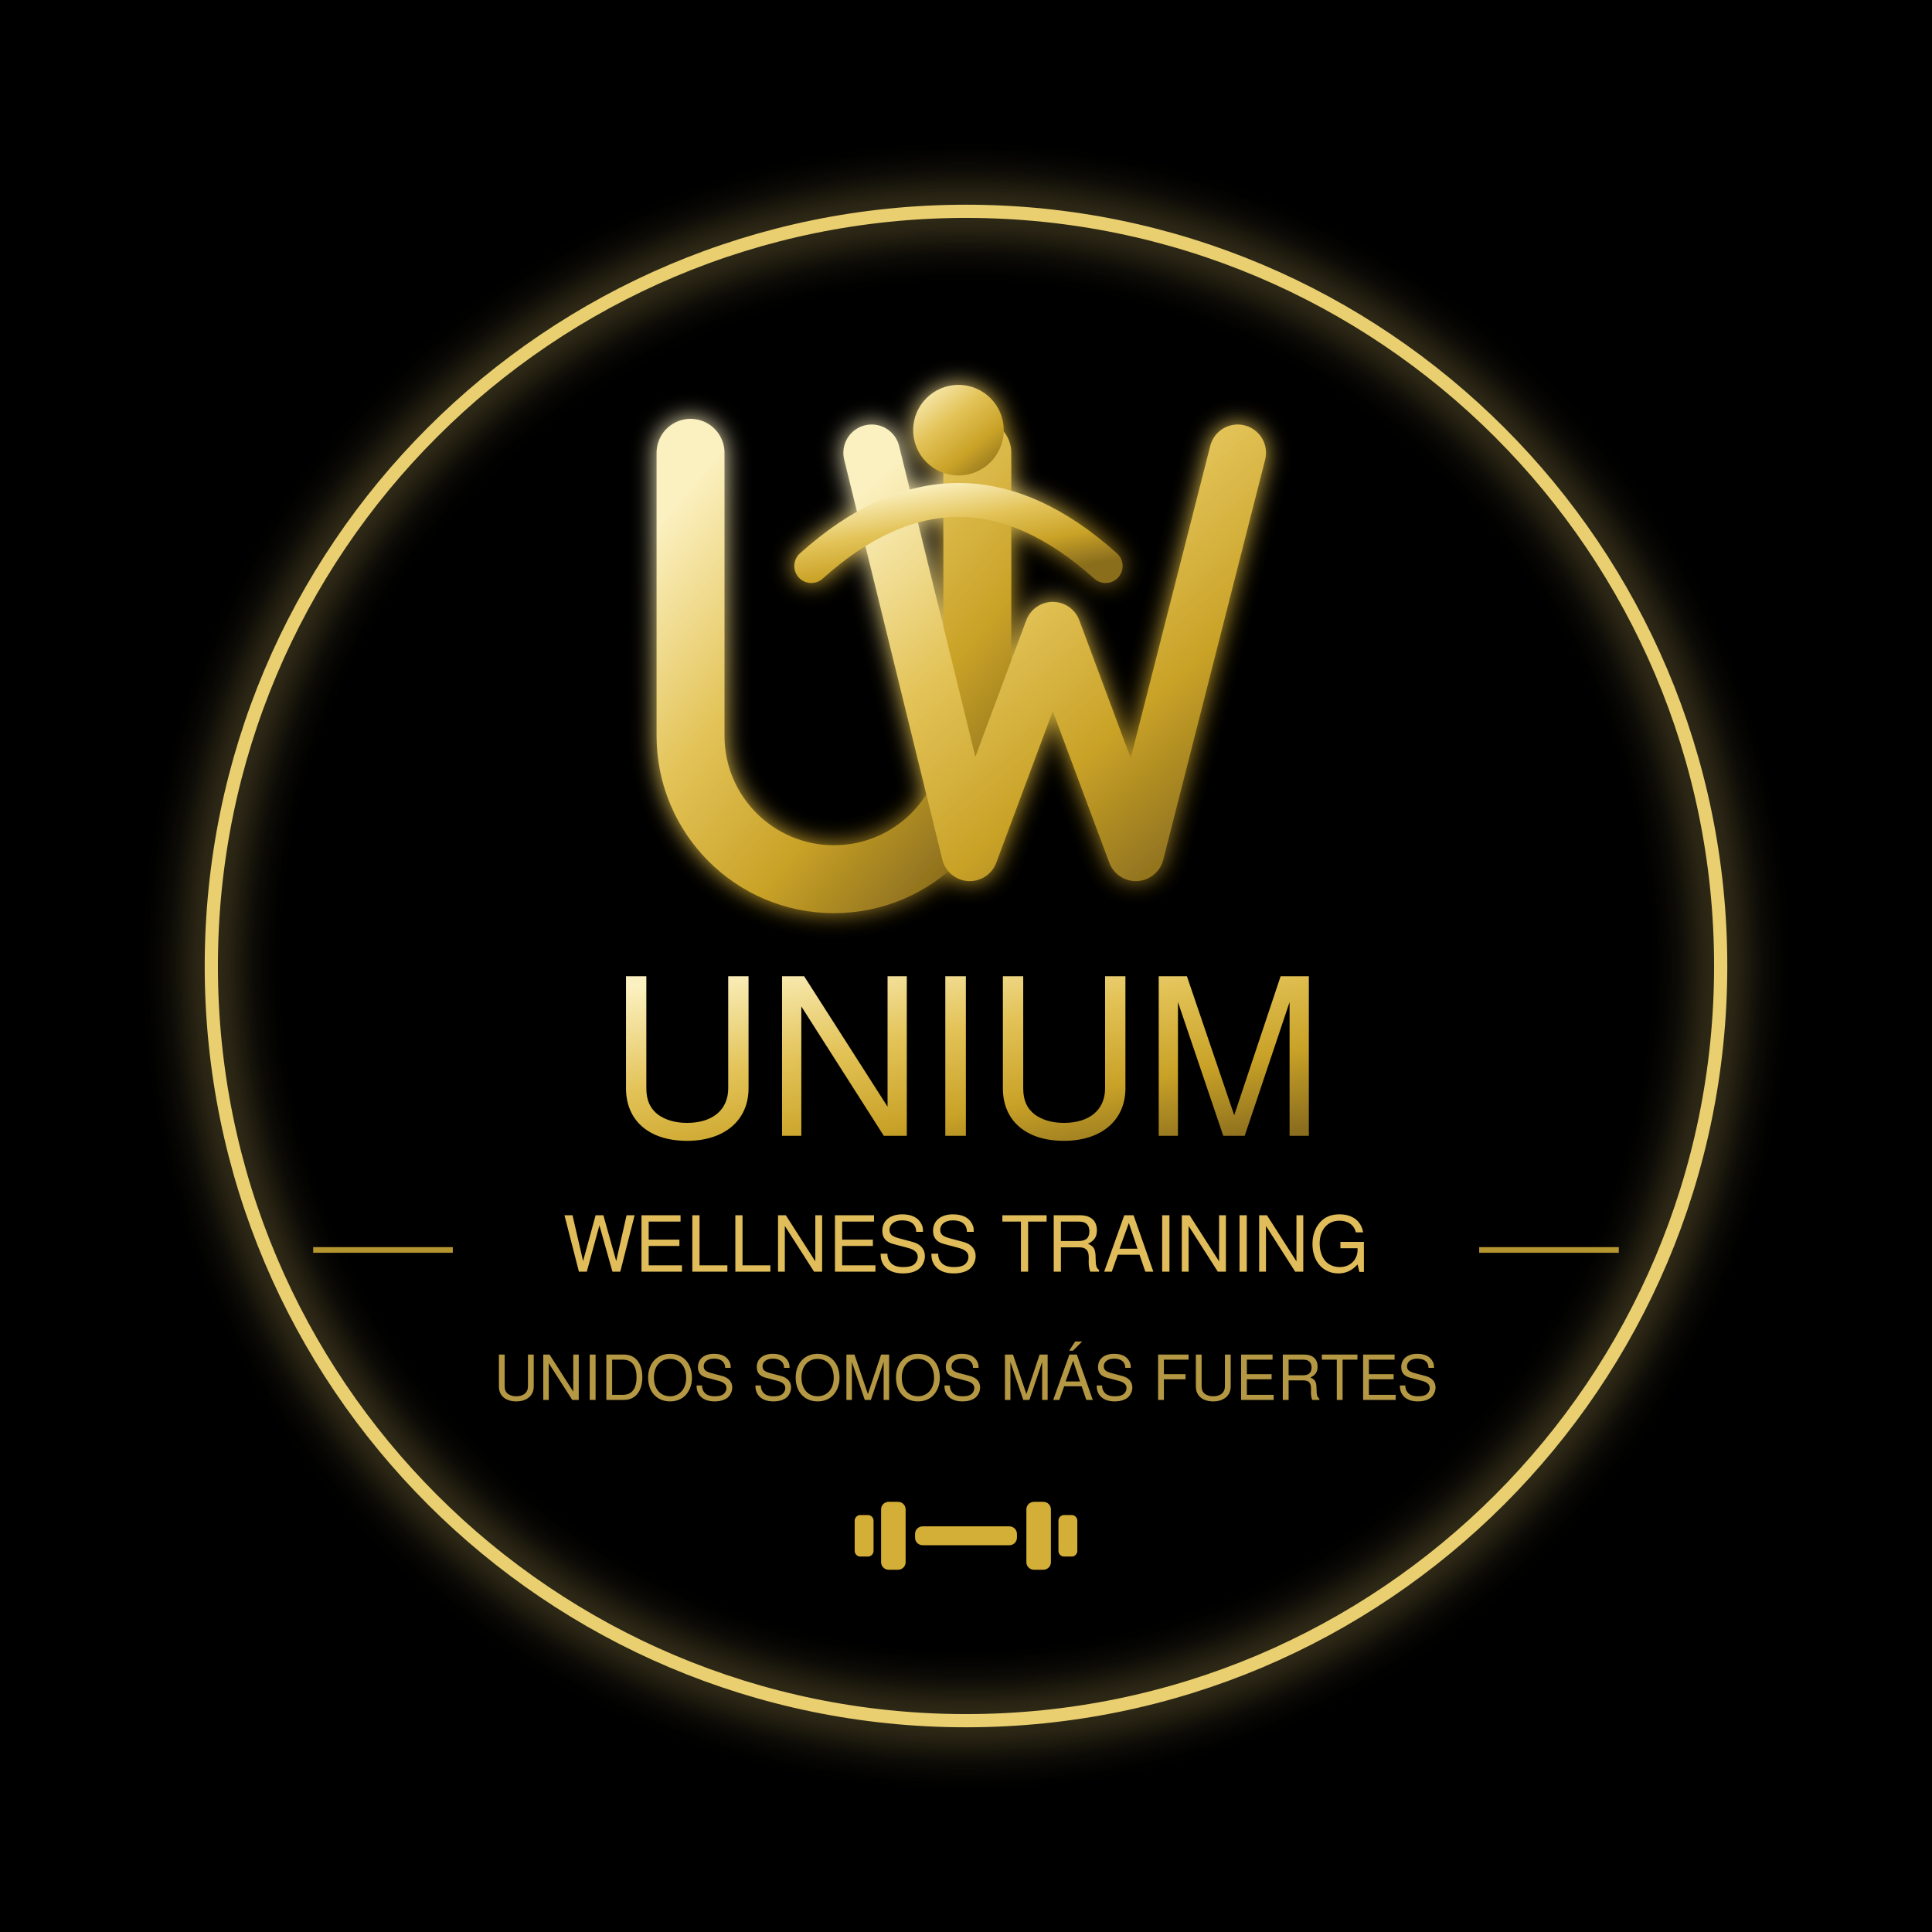
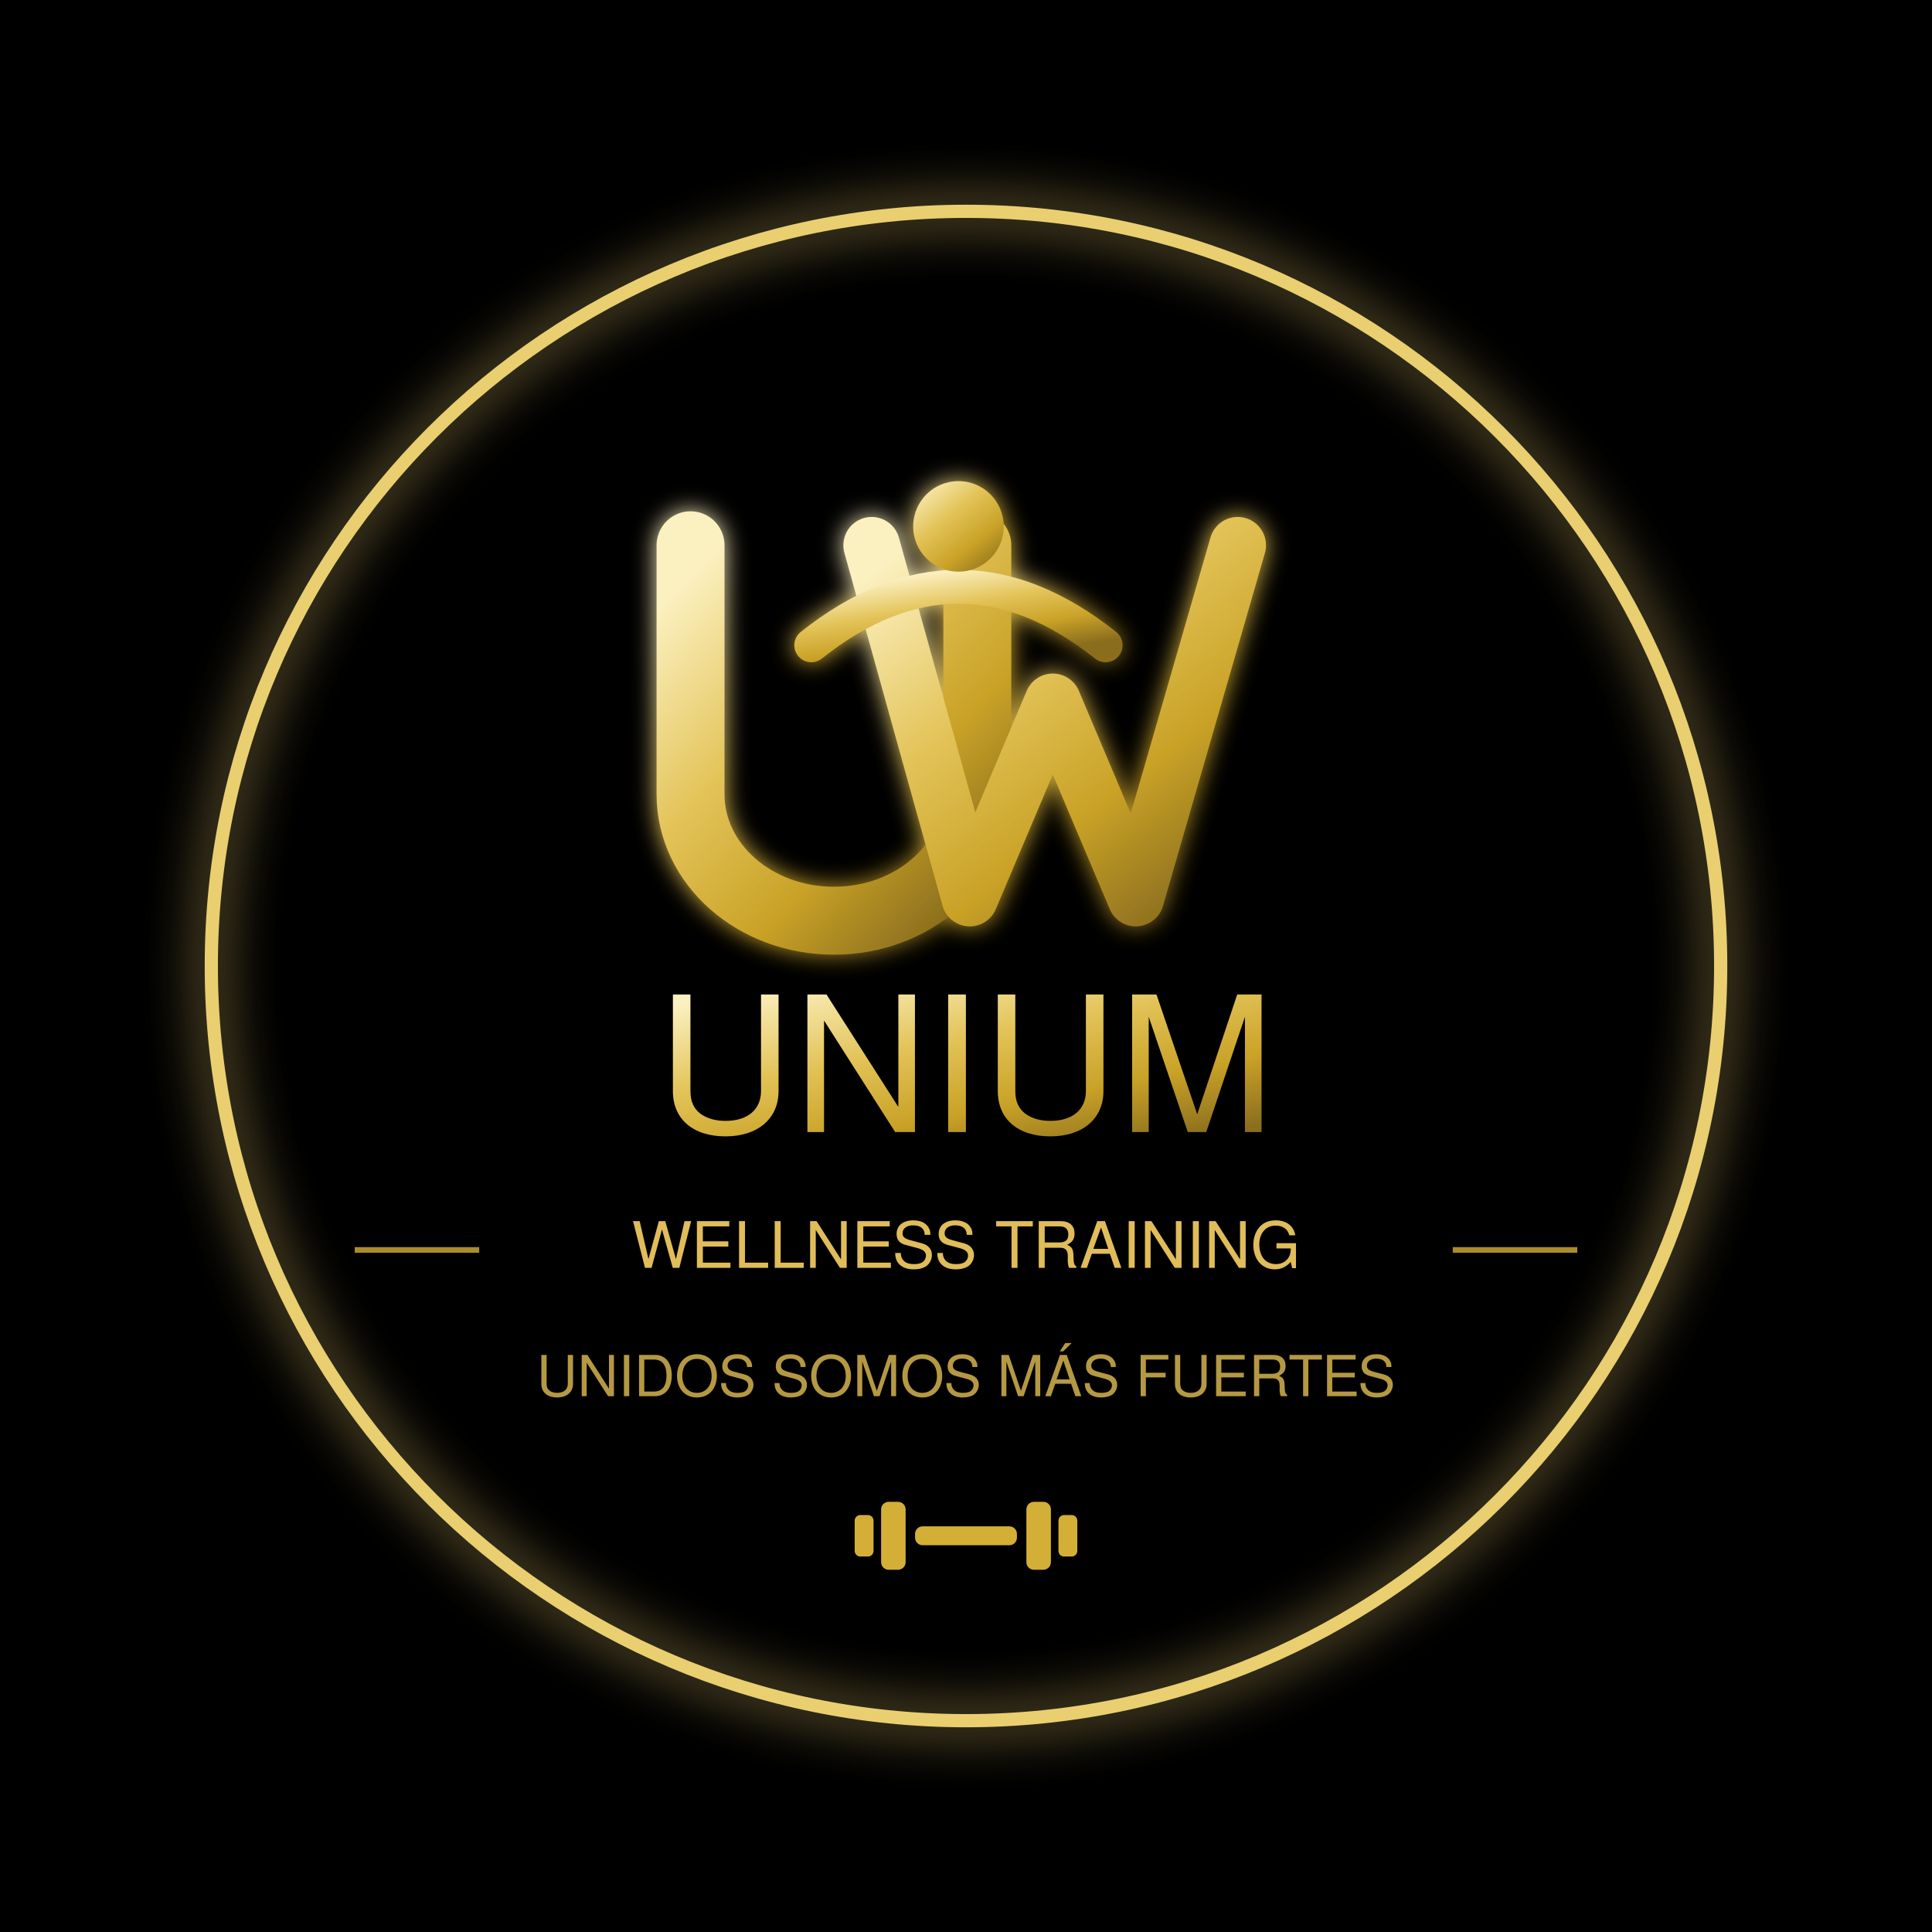
<svg xmlns="http://www.w3.org/2000/svg" viewBox="0 0 1024 1024" role="img" aria-label="UNIUM Wellness Training — Unidos somos más fuertes">
  <defs>
    <linearGradient id="oro" x1="0.1" y1="0" x2="0.9" y2="1">
      <stop offset="0%" stop-color="#fbf0bf" />
      <stop offset="38%" stop-color="#e3c358" />
      <stop offset="70%" stop-color="#c9a227" />
      <stop offset="100%" stop-color="#8b6e1e" />
    </linearGradient>
    <filter id="halo" x="-45%" y="-45%" width="190%" height="190%">
      <feGaussianBlur stdDeviation="14" result="b" />
      <feMerge>
        <feMergeNode in="b" />
        <feMergeNode in="SourceGraphic" />
      </feMerge>
    </filter>
    <filter id="haloSuave" x="-30%" y="-30%" width="160%" height="160%">
      <feGaussianBlur stdDeviation="6" result="b" />
      <feMerge>
        <feMergeNode in="b" />
        <feMergeNode in="SourceGraphic" />
      </feMerge>
    </filter>
  </defs>
  <rect width="1024" height="1024" fill="#000000" />
  <circle cx="512" cy="512" r="400" fill="none" stroke="#f6d976" stroke-width="7" filter="url(#halo)" opacity="0.95" />
  <g filter="url(#haloSuave)">
    <g fill="none" stroke="url(#oro)" stroke-linecap="round" stroke-linejoin="round">
-       <path d="M366 240 V390 a76 76 0 0 0 152 0 V240" stroke-width="36" />
-       <path d="M462 240 L514 452 L558 334 L602 452 L656 240" stroke-width="30" />
-       <path d="M430 300 Q508 230 586 300" stroke-width="18" />
+       <path d="M366 289 V421 a76 67 0 0 0 152 0 V289" stroke-width="36" />
+       <path d="M462 289 L514 476 L558 372 L602 476 L656 289" stroke-width="30" />
+       <path d="M430 342 Q508 280 586 342" stroke-width="18" />
    </g>
-     <circle cx="508" cy="228" r="24" fill="url(#oro)" />
+     <circle cx="508" cy="279" r="24" fill="url(#oro)" />
  </g>
-   <text x="512" y="602" text-anchor="middle" textLength="566" lengthAdjust="spacing" fill="url(#oro)" font-family="'Archivo Narrow','Helvetica Neue',Helvetica,Arial,sans-serif" font-size="116" font-weight="500">UNIUM</text>
-   <g fill="#d4af37" opacity="0.85">
-     <rect x="166" y="661" width="74" height="3" />
-     <rect x="784" y="661" width="74" height="3" />
+   <text x="512" y="600" text-anchor="middle" textLength="626" lengthAdjust="spacing" fill="url(#oro)" font-family="'Archivo Narrow','Helvetica Neue',Helvetica,Arial,sans-serif" font-size="100" font-weight="300">UNIUM</text>
+   <g fill="#d4af37" opacity="0.8">
+     <rect x="188" y="661" width="66" height="3" />
+     <rect x="770" y="661" width="66" height="3" />
  </g>
-   <text x="512" y="674" text-anchor="middle" textLength="502" lengthAdjust="spacing" fill="#e0bd5a" font-family="'Hanken Grotesk','Helvetica Neue',Helvetica,Arial,sans-serif" font-size="41">WELLNESS TRAINING</text>
-   <text x="512" y="742" text-anchor="middle" textLength="546" lengthAdjust="spacing" fill="#c9a94a" opacity="0.9" font-family="'Hanken Grotesk','Helvetica Neue',Helvetica,Arial,sans-serif" font-size="33">UNIDOS SOMOS MÁS FUERTES</text>
+   <text x="512" y="672" text-anchor="middle" textLength="452" lengthAdjust="spacing" fill="#e0bd5a" font-family="'Hanken Grotesk','Helvetica Neue',Helvetica,Arial,sans-serif" font-size="34" font-weight="400">WELLNESS TRAINING</text>
+   <text x="512" y="740" text-anchor="middle" textLength="540" lengthAdjust="spacing" fill="#c9a94a" opacity="0.9" font-family="'Hanken Grotesk','Helvetica Neue',Helvetica,Arial,sans-serif" font-size="30" font-weight="300">UNIDOS SOMOS MÁS FUERTES</text>
  <g transform="translate(512 814)" fill="#d4af37">
    <rect x="-59" y="-11" width="10" height="22" rx="3" />
    <rect x="-45" y="-18" width="13" height="36" rx="4" />
    <rect x="-27" y="-5" width="54" height="10" rx="4" />
    <rect x="32" y="-18" width="13" height="36" rx="4" />
    <rect x="49" y="-11" width="10" height="22" rx="3" />
  </g>
</svg>
